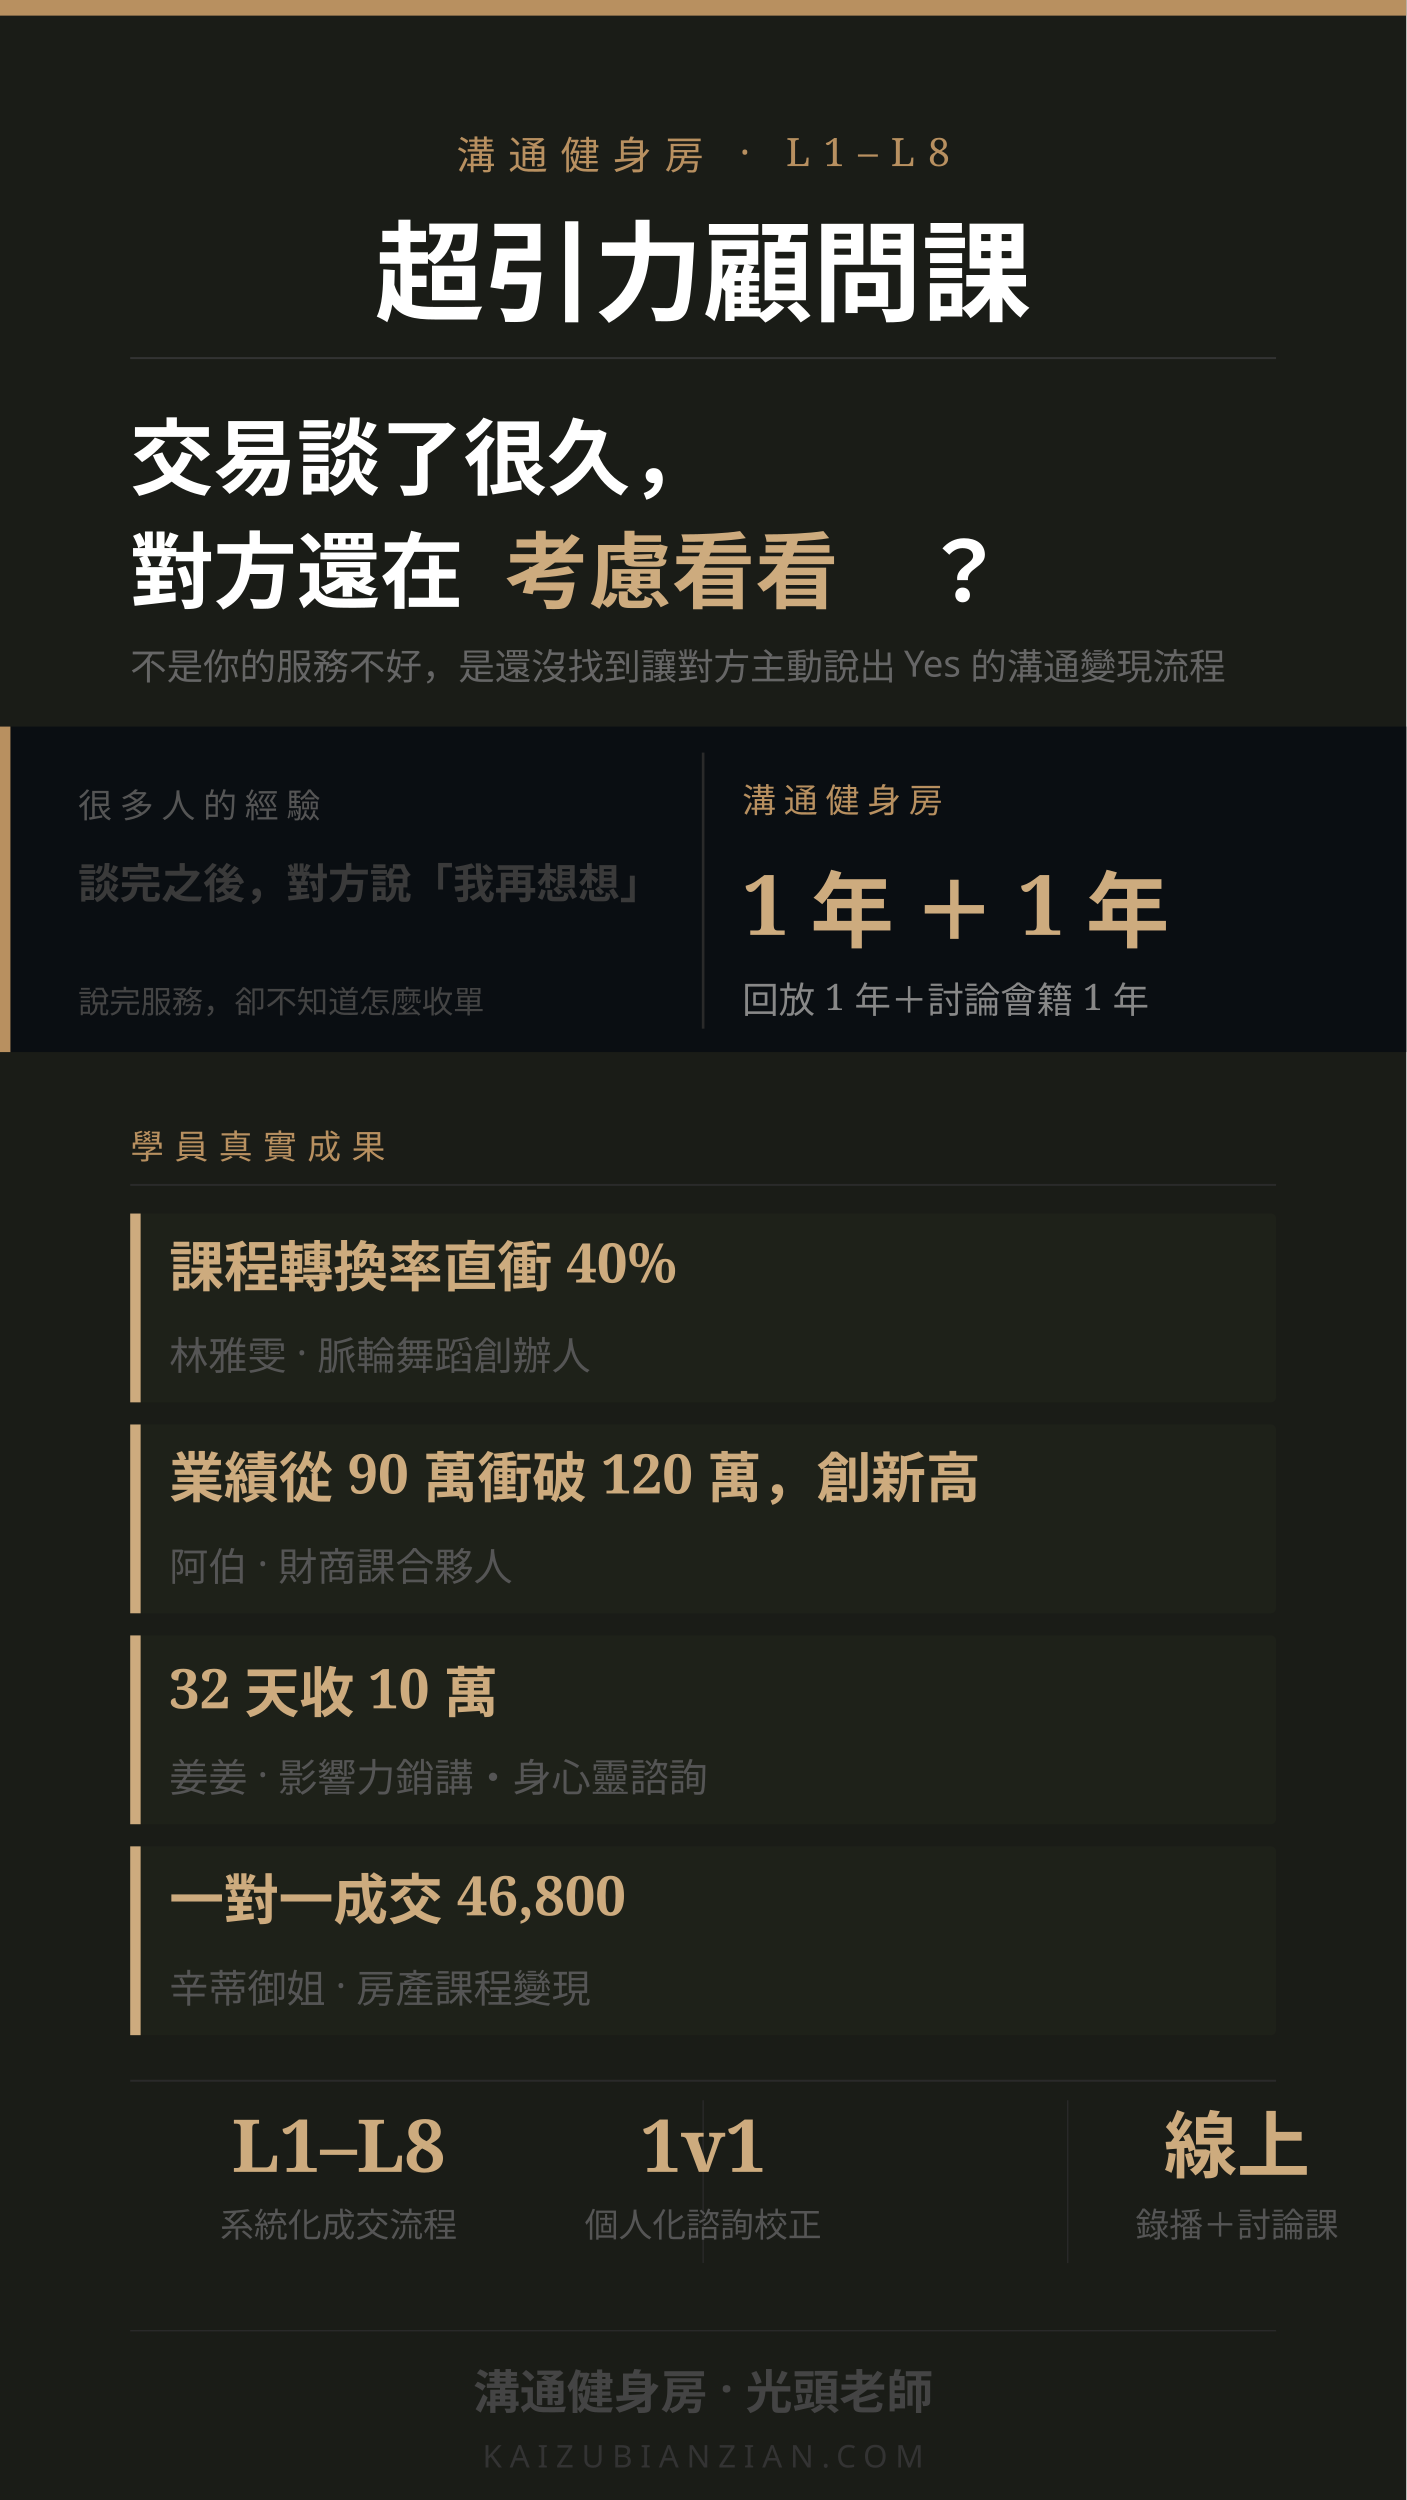
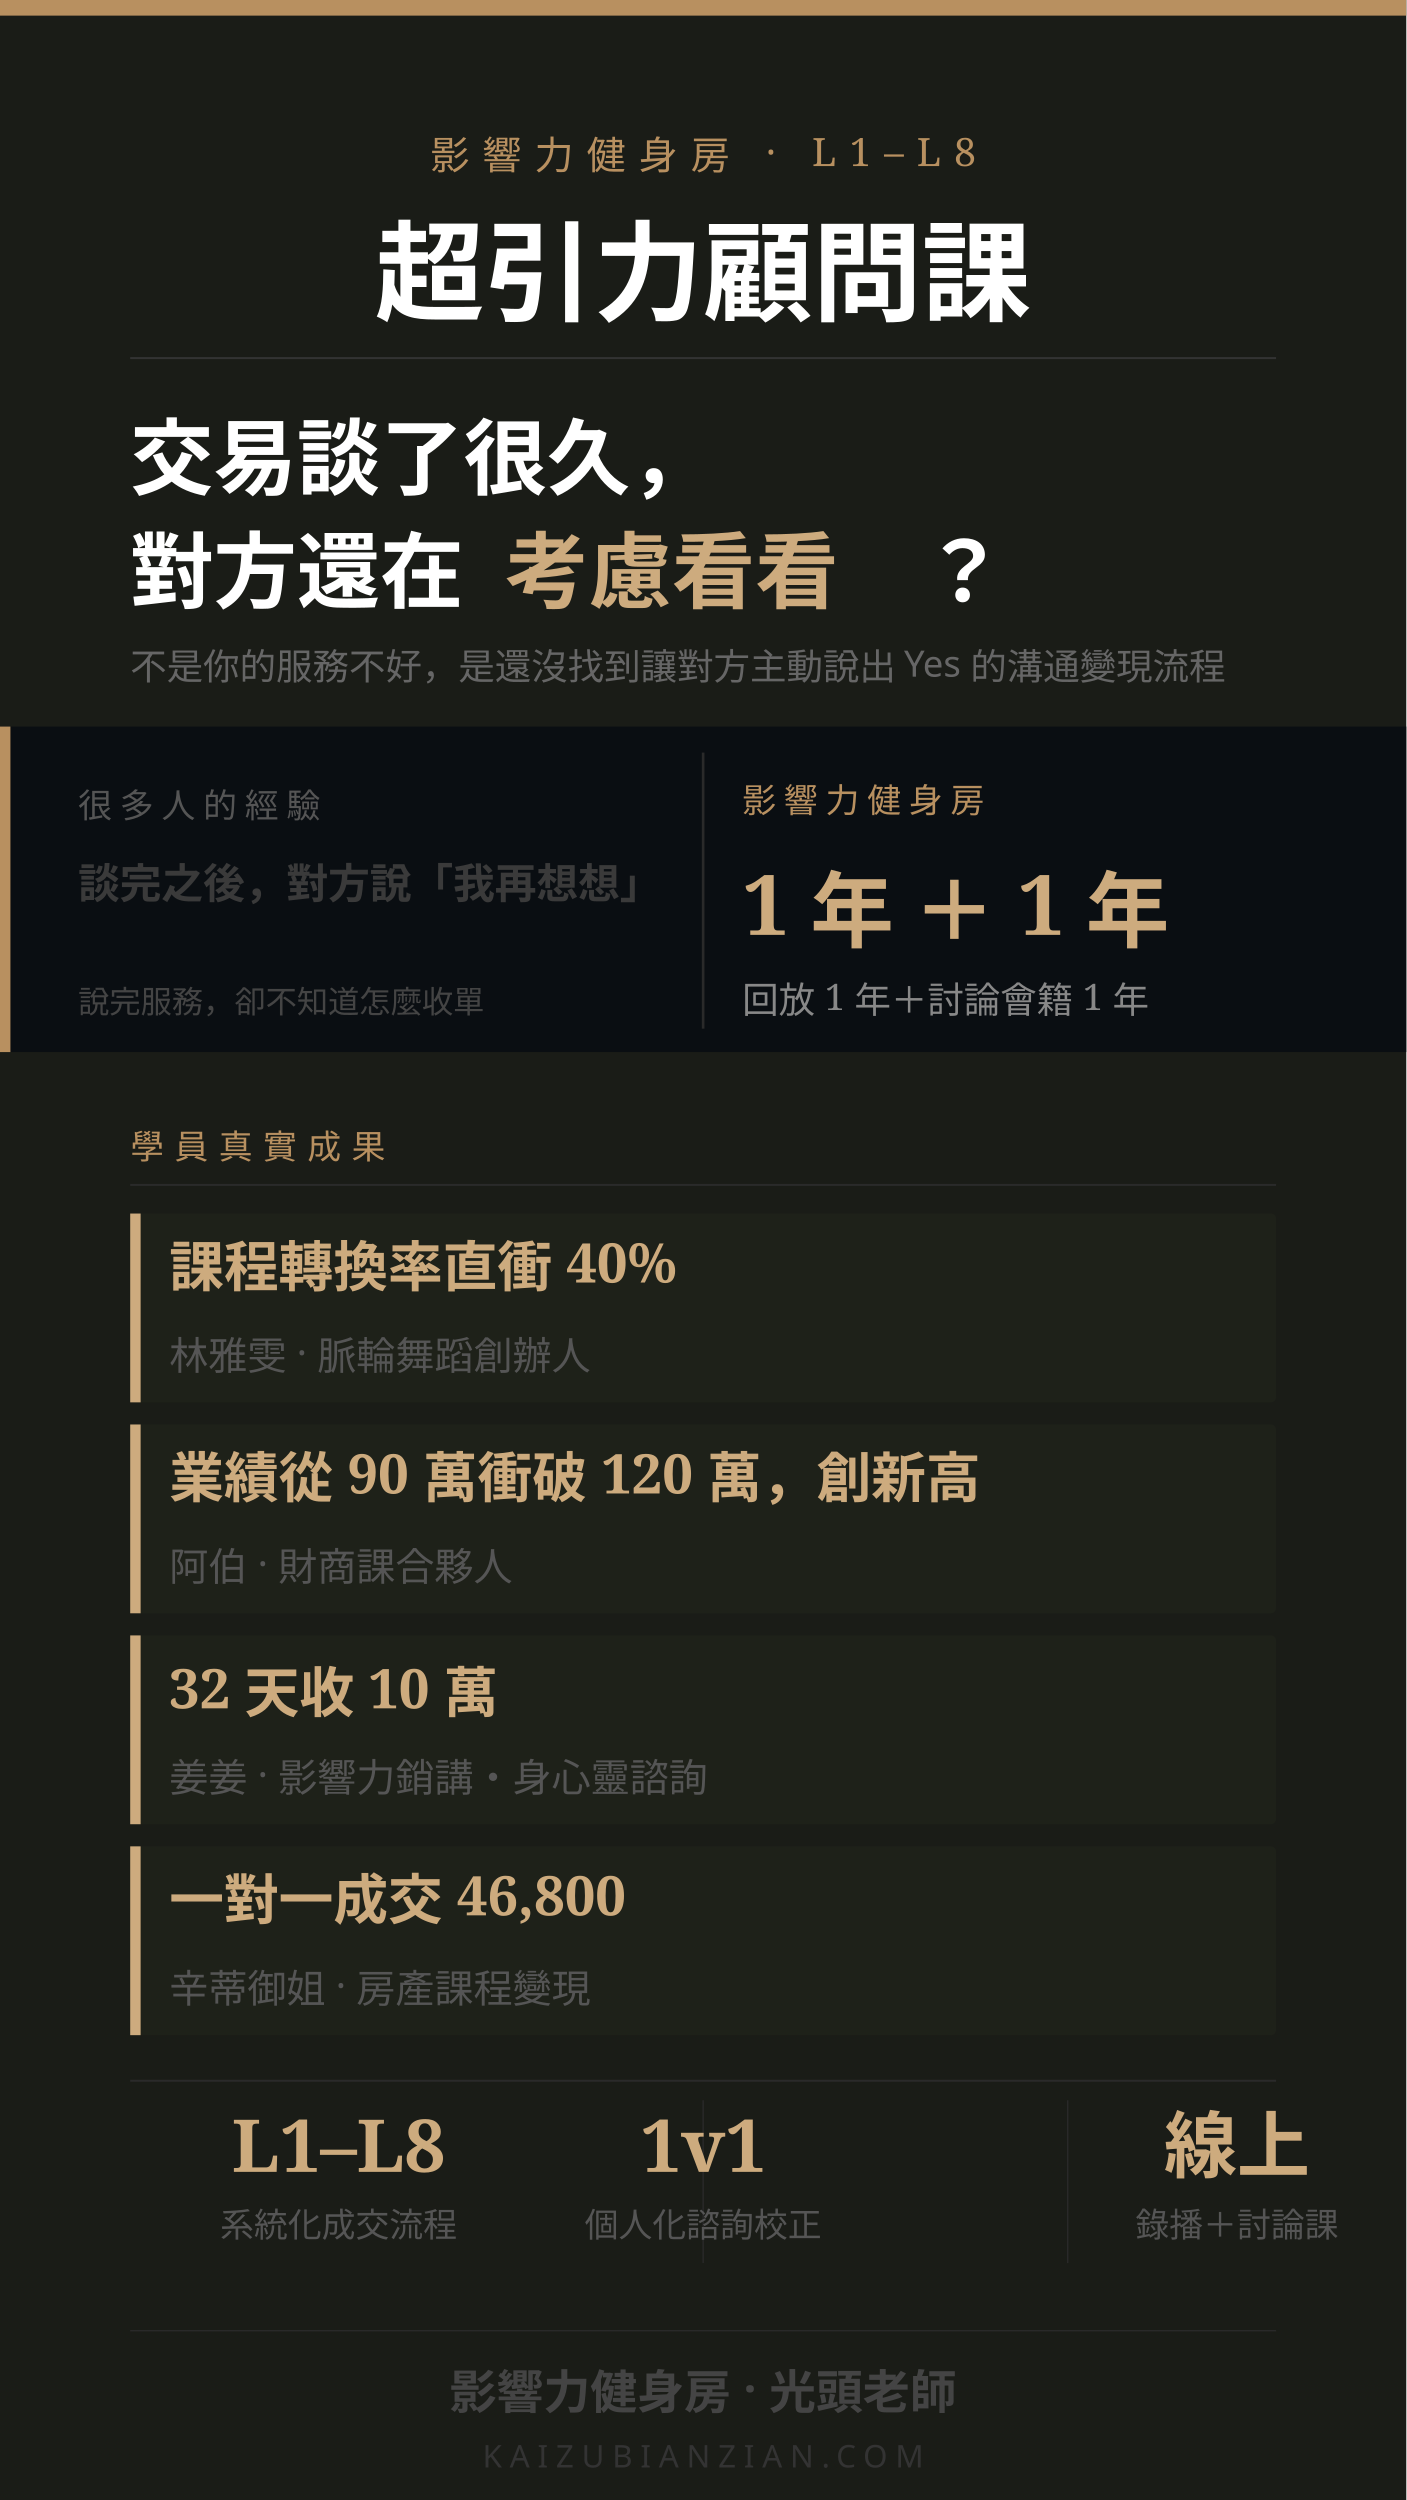
<svg xmlns="http://www.w3.org/2000/svg" width="1080" height="1920" viewBox="0 0 1080 1920">
  <rect width="1080" height="1920" fill="#1a1c17" />
  <rect x="0" y="0" width="1080" height="12" fill="#b89060" />
-   <text x="540" y="130" text-anchor="middle" font-family="serif" font-size="30" font-weight="400" fill="#b89060" letter-spacing="10">溝通健身房 · L1–L8</text>
+   <text x="540" y="130" text-anchor="middle" font-family="serif" font-size="30" font-weight="400" fill="#b89060" letter-spacing="10">影響力健身房 · L1–L8</text>
  <text x="540" y="240" text-anchor="middle" font-family="serif" font-size="84" font-weight="900" fill="#ffffff">超引力顧問課</text>
  <line x1="100" y1="275" x2="980" y2="275" stroke="#333" stroke-width="1.5" />
  <text x="100" y="375" font-family="serif" font-size="64" font-weight="900" fill="#ffffff">交易談了很久，</text>
  <text x="100" y="462" font-family="serif" font-size="64" font-weight="900" fill="#ffffff">對方還在</text>
  <text x="388" y="462" font-family="serif" font-size="64" font-weight="900" fill="#cdab7e">考慮看看</text>
  <text x="708" y="462" font-family="serif" font-size="64" font-weight="900" fill="#ffffff">？</text>
  <text x="100" y="522" font-family="sans-serif" font-size="28" fill="#666">不是你的服務不好，是還沒找到讓對方主動說出 Yes 的溝通變現流程</text>
  <rect x="0" y="558" width="1080" height="250" fill="#0a0e12" />
  <rect x="0" y="558" width="8" height="250" fill="#b89060" />
  <text x="60" y="628" font-family="sans-serif" font-size="26" fill="#555" letter-spacing="6">很多人的經驗</text>
  <text x="60" y="690" font-family="serif" font-size="32" font-weight="900" fill="#3a3a3a">談完之後，對方說「我再想想」</text>
  <text x="60" y="778" font-family="sans-serif" font-size="24" fill="#444">說完服務，卻不知道怎麼收單</text>
  <line x1="540" y1="578" x2="540" y2="790" stroke="#2a2a2a" stroke-width="2" />
-   <text x="570" y="624" font-family="sans-serif" font-size="26" fill="#b89060" letter-spacing="6">溝通健身房</text>
+   <text x="570" y="624" font-family="sans-serif" font-size="26" fill="#b89060" letter-spacing="6">影響力健身房</text>
  <text x="570" y="718" font-family="serif" font-size="64" font-weight="900" fill="#cdab7e">1 年 ＋ 1 年</text>
  <text x="570" y="778" font-family="serif" font-size="28" fill="#888">回放 1 年＋討論會籍 1 年</text>
  <text x="100" y="890" font-family="sans-serif" font-size="26" fill="#b89060" letter-spacing="8">學員真實成果</text>
  <line x1="100" y1="910" x2="980" y2="910" stroke="#2a2a2a" stroke-width="1.5" />
  <rect x="100" y="932" width="880" height="145" fill="#1e2119" rx="4" />
  <rect x="100" y="932" width="8" height="145" fill="#cdab7e" />
  <text x="130" y="988" font-family="serif" font-size="42" font-weight="900" fill="#cdab7e">課程轉換率直衝 40%</text>
  <text x="130" y="1052" font-family="sans-serif" font-size="30" fill="#555">林雅雯 · 脈輪舞蹈創辦人</text>
  <rect x="100" y="1094" width="880" height="145" fill="#1e2119" rx="4" />
  <rect x="100" y="1094" width="8" height="145" fill="#cdab7e" />
  <text x="130" y="1150" font-family="serif" font-size="42" font-weight="900" fill="#cdab7e">業績從 90 萬衝破 120 萬，創新高</text>
  <text x="130" y="1214" font-family="sans-serif" font-size="30" fill="#555">阿伯 · 財商課合夥人</text>
  <rect x="100" y="1256" width="880" height="145" fill="#1e2119" rx="4" />
  <rect x="100" y="1256" width="8" height="145" fill="#cdab7e" />
  <text x="130" y="1312" font-family="serif" font-size="42" font-weight="900" fill="#cdab7e">32 天收 10 萬</text>
  <text x="130" y="1376" font-family="sans-serif" font-size="30" fill="#555">姜姜 · 影響力銷講・身心靈諮詢</text>
  <rect x="100" y="1418" width="880" height="145" fill="#1e2119" rx="4" />
  <rect x="100" y="1418" width="8" height="145" fill="#cdab7e" />
  <text x="130" y="1474" font-family="serif" font-size="42" font-weight="900" fill="#cdab7e">一對一成交 46,800</text>
  <text x="130" y="1538" font-family="sans-serif" font-size="30" fill="#555">辛蒂御姐 · 房產課程變現</text>
  <line x1="100" y1="1598" x2="980" y2="1598" stroke="#2a2a2a" stroke-width="1.5" />
  <text x="260" y="1668" text-anchor="middle" font-family="serif" font-size="56" font-weight="900" fill="#cdab7e">L1–L8</text>
  <text x="260" y="1718" text-anchor="middle" font-family="sans-serif" font-size="26" fill="#555">系統化成交流程</text>
  <line x1="540" y1="1613" x2="540" y2="1738" stroke="#2a2a2a" stroke-width="1" />
  <text x="540" y="1668" text-anchor="middle" font-family="serif" font-size="56" font-weight="900" fill="#cdab7e">1v1</text>
  <text x="540" y="1718" text-anchor="middle" font-family="sans-serif" font-size="26" fill="#555">個人化諮詢校正</text>
  <line x1="820" y1="1613" x2="820" y2="1738" stroke="#2a2a2a" stroke-width="1" />
  <text x="950" y="1668" text-anchor="middle" font-family="serif" font-size="56" font-weight="900" fill="#cdab7e">線上</text>
  <text x="950" y="1718" text-anchor="middle" font-family="sans-serif" font-size="26" fill="#555">錄播＋討論課</text>
  <line x1="100" y1="1790" x2="980" y2="1790" stroke="#2a2a2a" stroke-width="1" />
-   <text x="540" y="1850" text-anchor="middle" font-family="serif" font-size="36" font-weight="900" fill="#444">溝通健身房 · 光頭老師</text>
+   <text x="540" y="1850" text-anchor="middle" font-family="serif" font-size="36" font-weight="900" fill="#444">影響力健身房 · 光頭老師</text>
  <text x="540" y="1895" text-anchor="middle" font-family="sans-serif" font-size="24" fill="#333" letter-spacing="6">KAIZUBIANZIAN.COM</text>
</svg>
